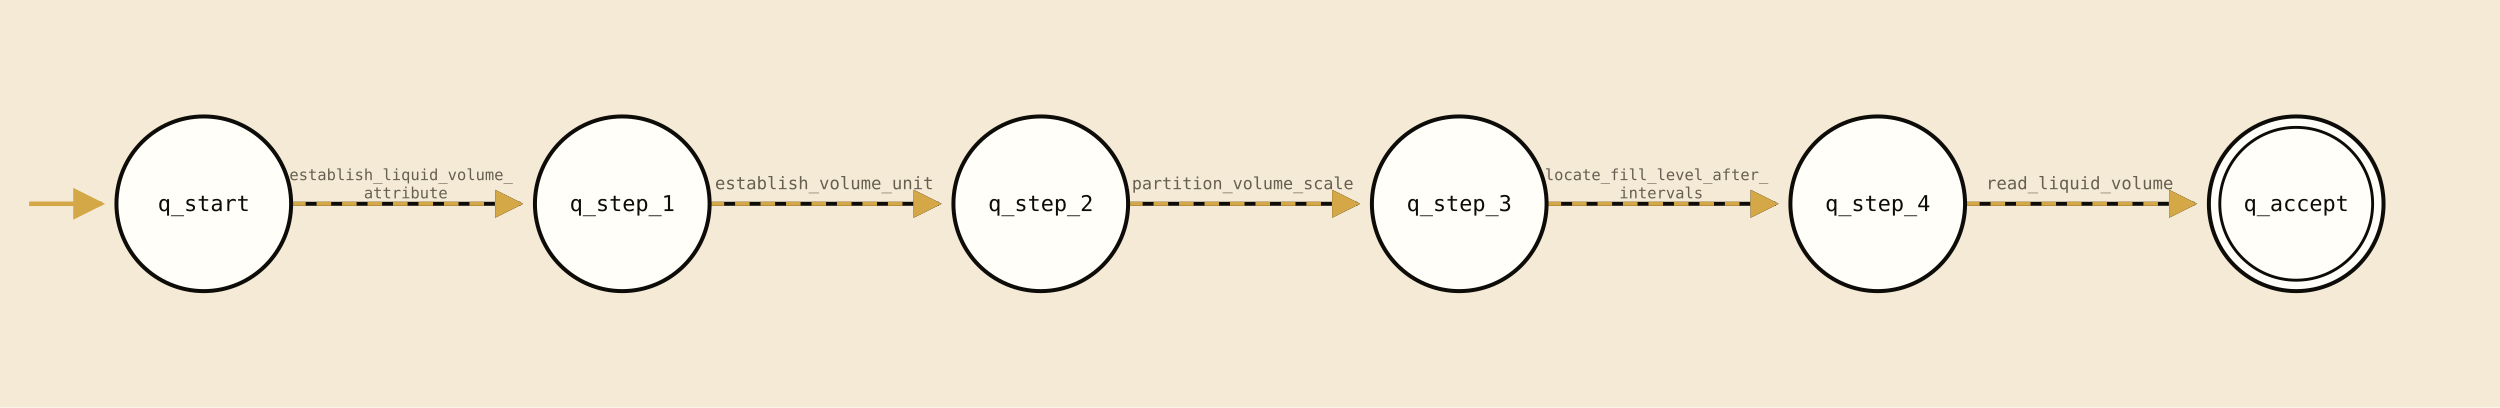
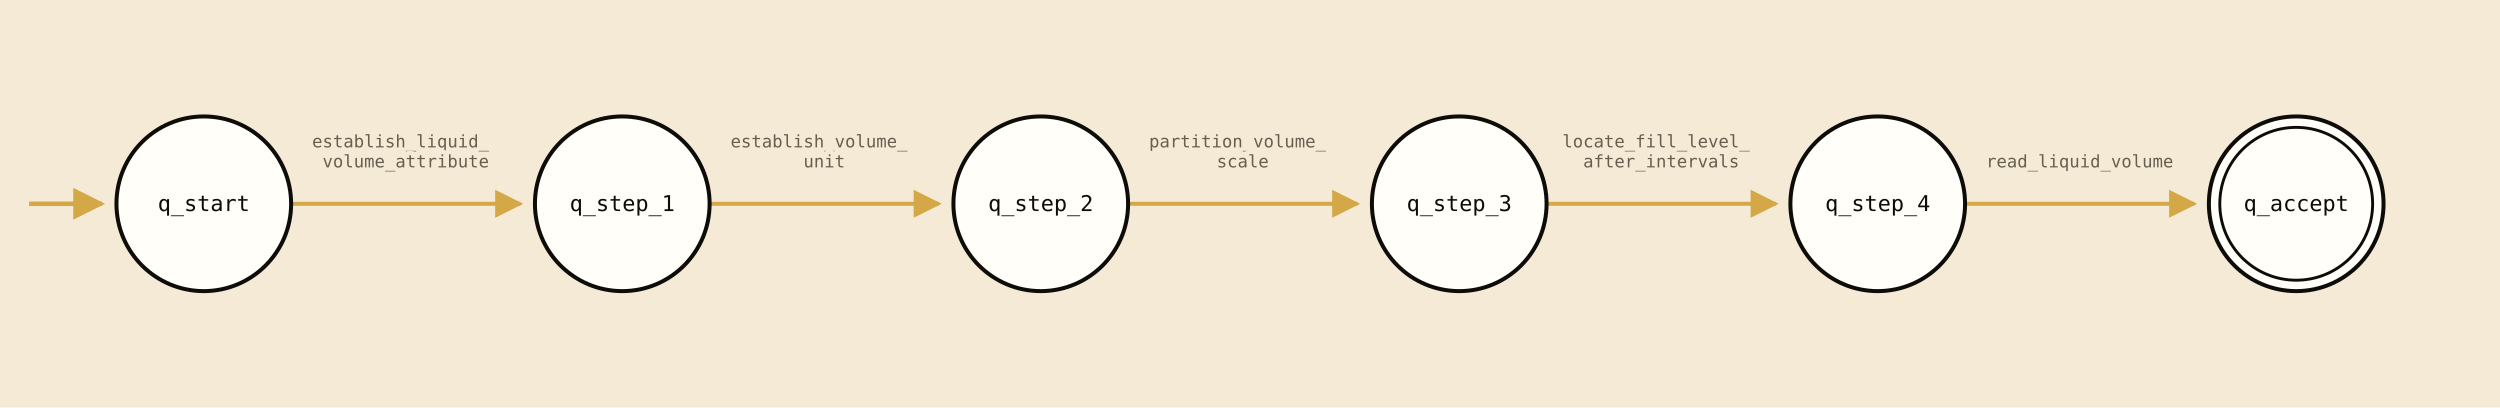
<svg xmlns="http://www.w3.org/2000/svg" width="1374" height="224" viewBox="0 0 1374 224" role="img" aria-labelledby="title desc">
  <defs>
    <marker id="arrow-static" viewBox="0 0 10 10" refX="9" refY="5" markerWidth="7" markerHeight="7" orient="auto-start-reverse">
      <path d="M 0 0 L 10 5 L 0 10 z" fill="#0d0c08" />
    </marker>
    <marker id="arrow-observed" viewBox="0 0 10 10" refX="9" refY="5" markerWidth="7" markerHeight="7" orient="auto-start-reverse">
      <path d="M 0 0 L 10 5 L 0 10 z" fill="#d4a747" />
    </marker>
+     <marker id="arrow-combined" viewBox="0 0 10 10" refX="9" refY="5" markerWidth="7" markerHeight="7" orient="auto-start-reverse">
+       <path d="M 0 0 L 10 5 L 0 10 z" fill="#d4a747" />
+     </marker>
  </defs>
  <rect width="100%" height="100%" fill="#f4ead6" />
-   <path d="M 160.0 112.0 L 286.0 112.0" fill="none" stroke="#0d0c08" stroke-width="2.2" marker-end="url(#arrow-static)" />
-   <path d="M 160.0 112.0 L 286.0 112.0" fill="none" stroke="#d4a747" stroke-width="2.2" stroke-dasharray="8 6" marker-end="url(#arrow-observed)" />
-   <text text-anchor="middle" font-family="ui-monospace, Menlo, Consolas, monospace" font-size="8.5" fill="#665f4f">
-     <tspan x="223.0" y="99.0">establish_liquid_volume_</tspan>
-     <tspan x="223.0" y="109.0">attribute</tspan>
+   <path class="edge-static-observed" d="M 160.0 112.0 L 286.0 112.0" fill="none" stroke="#d4a747" stroke-width="2.2" marker-end="url(#arrow-combined)" />
+   <text text-anchor="middle" font-family="ui-monospace, Menlo, Consolas, monospace" font-size="9.5" fill="#665f4f" stroke="#f4ead6" stroke-width="5" stroke-linejoin="round" paint-order="stroke fill">
+     <tspan x="223.0" y="81.0">establish_liquid_</tspan>
+     <tspan x="223.0" y="92.0">volume_attribute</tspan>
  </text>
-   <path d="M 390.0 112.0 L 516.0 112.0" fill="none" stroke="#0d0c08" stroke-width="2.2" marker-end="url(#arrow-static)" />
-   <path d="M 390.0 112.0 L 516.0 112.0" fill="none" stroke="#d4a747" stroke-width="2.2" stroke-dasharray="8 6" marker-end="url(#arrow-observed)" />
-   <text text-anchor="middle" font-family="ui-monospace, Menlo, Consolas, monospace" font-size="9.5" fill="#665f4f">
-     <tspan x="453.0" y="104.0">establish_volume_unit</tspan>
+   <path class="edge-static-observed" d="M 390.0 112.0 L 516.0 112.0" fill="none" stroke="#d4a747" stroke-width="2.2" marker-end="url(#arrow-combined)" />
+   <text text-anchor="middle" font-family="ui-monospace, Menlo, Consolas, monospace" font-size="9.5" fill="#665f4f" stroke="#f4ead6" stroke-width="5" stroke-linejoin="round" paint-order="stroke fill">
+     <tspan x="453.0" y="81.0">establish_volume_</tspan>
+     <tspan x="453.0" y="92.0">unit</tspan>
  </text>
-   <path d="M 620.0 112.0 L 746.0 112.0" fill="none" stroke="#0d0c08" stroke-width="2.2" marker-end="url(#arrow-static)" />
-   <path d="M 620.0 112.0 L 746.0 112.0" fill="none" stroke="#d4a747" stroke-width="2.2" stroke-dasharray="8 6" marker-end="url(#arrow-observed)" />
-   <text text-anchor="middle" font-family="ui-monospace, Menlo, Consolas, monospace" font-size="9.2" fill="#665f4f">
-     <tspan x="683.0" y="104.0">partition_volume_scale</tspan>
+   <path class="edge-static-observed" d="M 620.0 112.0 L 746.0 112.0" fill="none" stroke="#d4a747" stroke-width="2.2" marker-end="url(#arrow-combined)" />
+   <text text-anchor="middle" font-family="ui-monospace, Menlo, Consolas, monospace" font-size="9.5" fill="#665f4f" stroke="#f4ead6" stroke-width="5" stroke-linejoin="round" paint-order="stroke fill">
+     <tspan x="683.0" y="81.0">partition_volume_</tspan>
+     <tspan x="683.0" y="92.0">scale</tspan>
  </text>
-   <path d="M 850.0 112.0 L 976.0 112.0" fill="none" stroke="#0d0c08" stroke-width="2.2" marker-end="url(#arrow-static)" />
-   <path d="M 850.0 112.0 L 976.0 112.0" fill="none" stroke="#d4a747" stroke-width="2.2" stroke-dasharray="8 6" marker-end="url(#arrow-observed)" />
-   <text text-anchor="middle" font-family="ui-monospace, Menlo, Consolas, monospace" font-size="8.5" fill="#665f4f">
-     <tspan x="913.0" y="99.0">locate_fill_level_after_</tspan>
-     <tspan x="913.0" y="109.0">intervals</tspan>
+   <path class="edge-static-observed" d="M 850.0 112.0 L 976.0 112.0" fill="none" stroke="#d4a747" stroke-width="2.2" marker-end="url(#arrow-combined)" />
+   <text text-anchor="middle" font-family="ui-monospace, Menlo, Consolas, monospace" font-size="9.5" fill="#665f4f" stroke="#f4ead6" stroke-width="5" stroke-linejoin="round" paint-order="stroke fill">
+     <tspan x="913.0" y="81.0">locate_fill_level_</tspan>
+     <tspan x="913.0" y="92.0">after_intervals</tspan>
  </text>
-   <path d="M 1080.0 112.0 L 1206.0 112.0" fill="none" stroke="#0d0c08" stroke-width="2.2" marker-end="url(#arrow-static)" />
-   <path d="M 1080.0 112.0 L 1206.0 112.0" fill="none" stroke="#d4a747" stroke-width="2.2" stroke-dasharray="8 6" marker-end="url(#arrow-observed)" />
-   <text text-anchor="middle" font-family="ui-monospace, Menlo, Consolas, monospace" font-size="9.5" fill="#665f4f">
-     <tspan x="1143.0" y="104.0">read_liquid_volume</tspan>
+   <path class="edge-static-observed" d="M 1080.0 112.0 L 1206.0 112.0" fill="none" stroke="#d4a747" stroke-width="2.2" marker-end="url(#arrow-combined)" />
+   <text text-anchor="middle" font-family="ui-monospace, Menlo, Consolas, monospace" font-size="9.5" fill="#665f4f" stroke="#f4ead6" stroke-width="5" stroke-linejoin="round" paint-order="stroke fill">
+     <tspan x="1143.0" y="92.0">read_liquid_volume</tspan>
  </text>
  <path d="M 16.0 112.0 L 56.0 112.0" fill="none" stroke="#d4a747" stroke-width="2.5" marker-end="url(#arrow-observed)" />
  <circle cx="112.0" cy="112.0" r="48.0" fill="#fffef9" stroke="#0d0c08" stroke-width="2.2" />
  <text x="112.0" y="116.0" text-anchor="middle" font-family="ui-monospace, Menlo, Consolas, monospace" font-size="12.0" fill="#0d0c08">q_start</text>
  <circle cx="342.0" cy="112.0" r="48.0" fill="#fffef9" stroke="#0d0c08" stroke-width="2.2" />
  <text x="342.0" y="116.0" text-anchor="middle" font-family="ui-monospace, Menlo, Consolas, monospace" font-size="12.0" fill="#0d0c08">q_step_1</text>
  <circle cx="572.0" cy="112.0" r="48.0" fill="#fffef9" stroke="#0d0c08" stroke-width="2.2" />
  <text x="572.0" y="116.0" text-anchor="middle" font-family="ui-monospace, Menlo, Consolas, monospace" font-size="12.0" fill="#0d0c08">q_step_2</text>
  <circle cx="802.0" cy="112.0" r="48.0" fill="#fffef9" stroke="#0d0c08" stroke-width="2.2" />
  <text x="802.0" y="116.0" text-anchor="middle" font-family="ui-monospace, Menlo, Consolas, monospace" font-size="12.0" fill="#0d0c08">q_step_3</text>
  <circle cx="1032.0" cy="112.0" r="48.0" fill="#fffef9" stroke="#0d0c08" stroke-width="2.2" />
  <text x="1032.0" y="116.0" text-anchor="middle" font-family="ui-monospace, Menlo, Consolas, monospace" font-size="12.0" fill="#0d0c08">q_step_4</text>
  <circle cx="1262.0" cy="112.0" r="48.0" fill="#fffef9" stroke="#0d0c08" stroke-width="2.2" />
  <circle cx="1262.0" cy="112.0" r="42.0" fill="none" stroke="#0d0c08" stroke-width="1.6" />
  <text x="1262.0" y="116.0" text-anchor="middle" font-family="ui-monospace, Menlo, Consolas, monospace" font-size="12.0" fill="#0d0c08">q_accept</text>
</svg>
